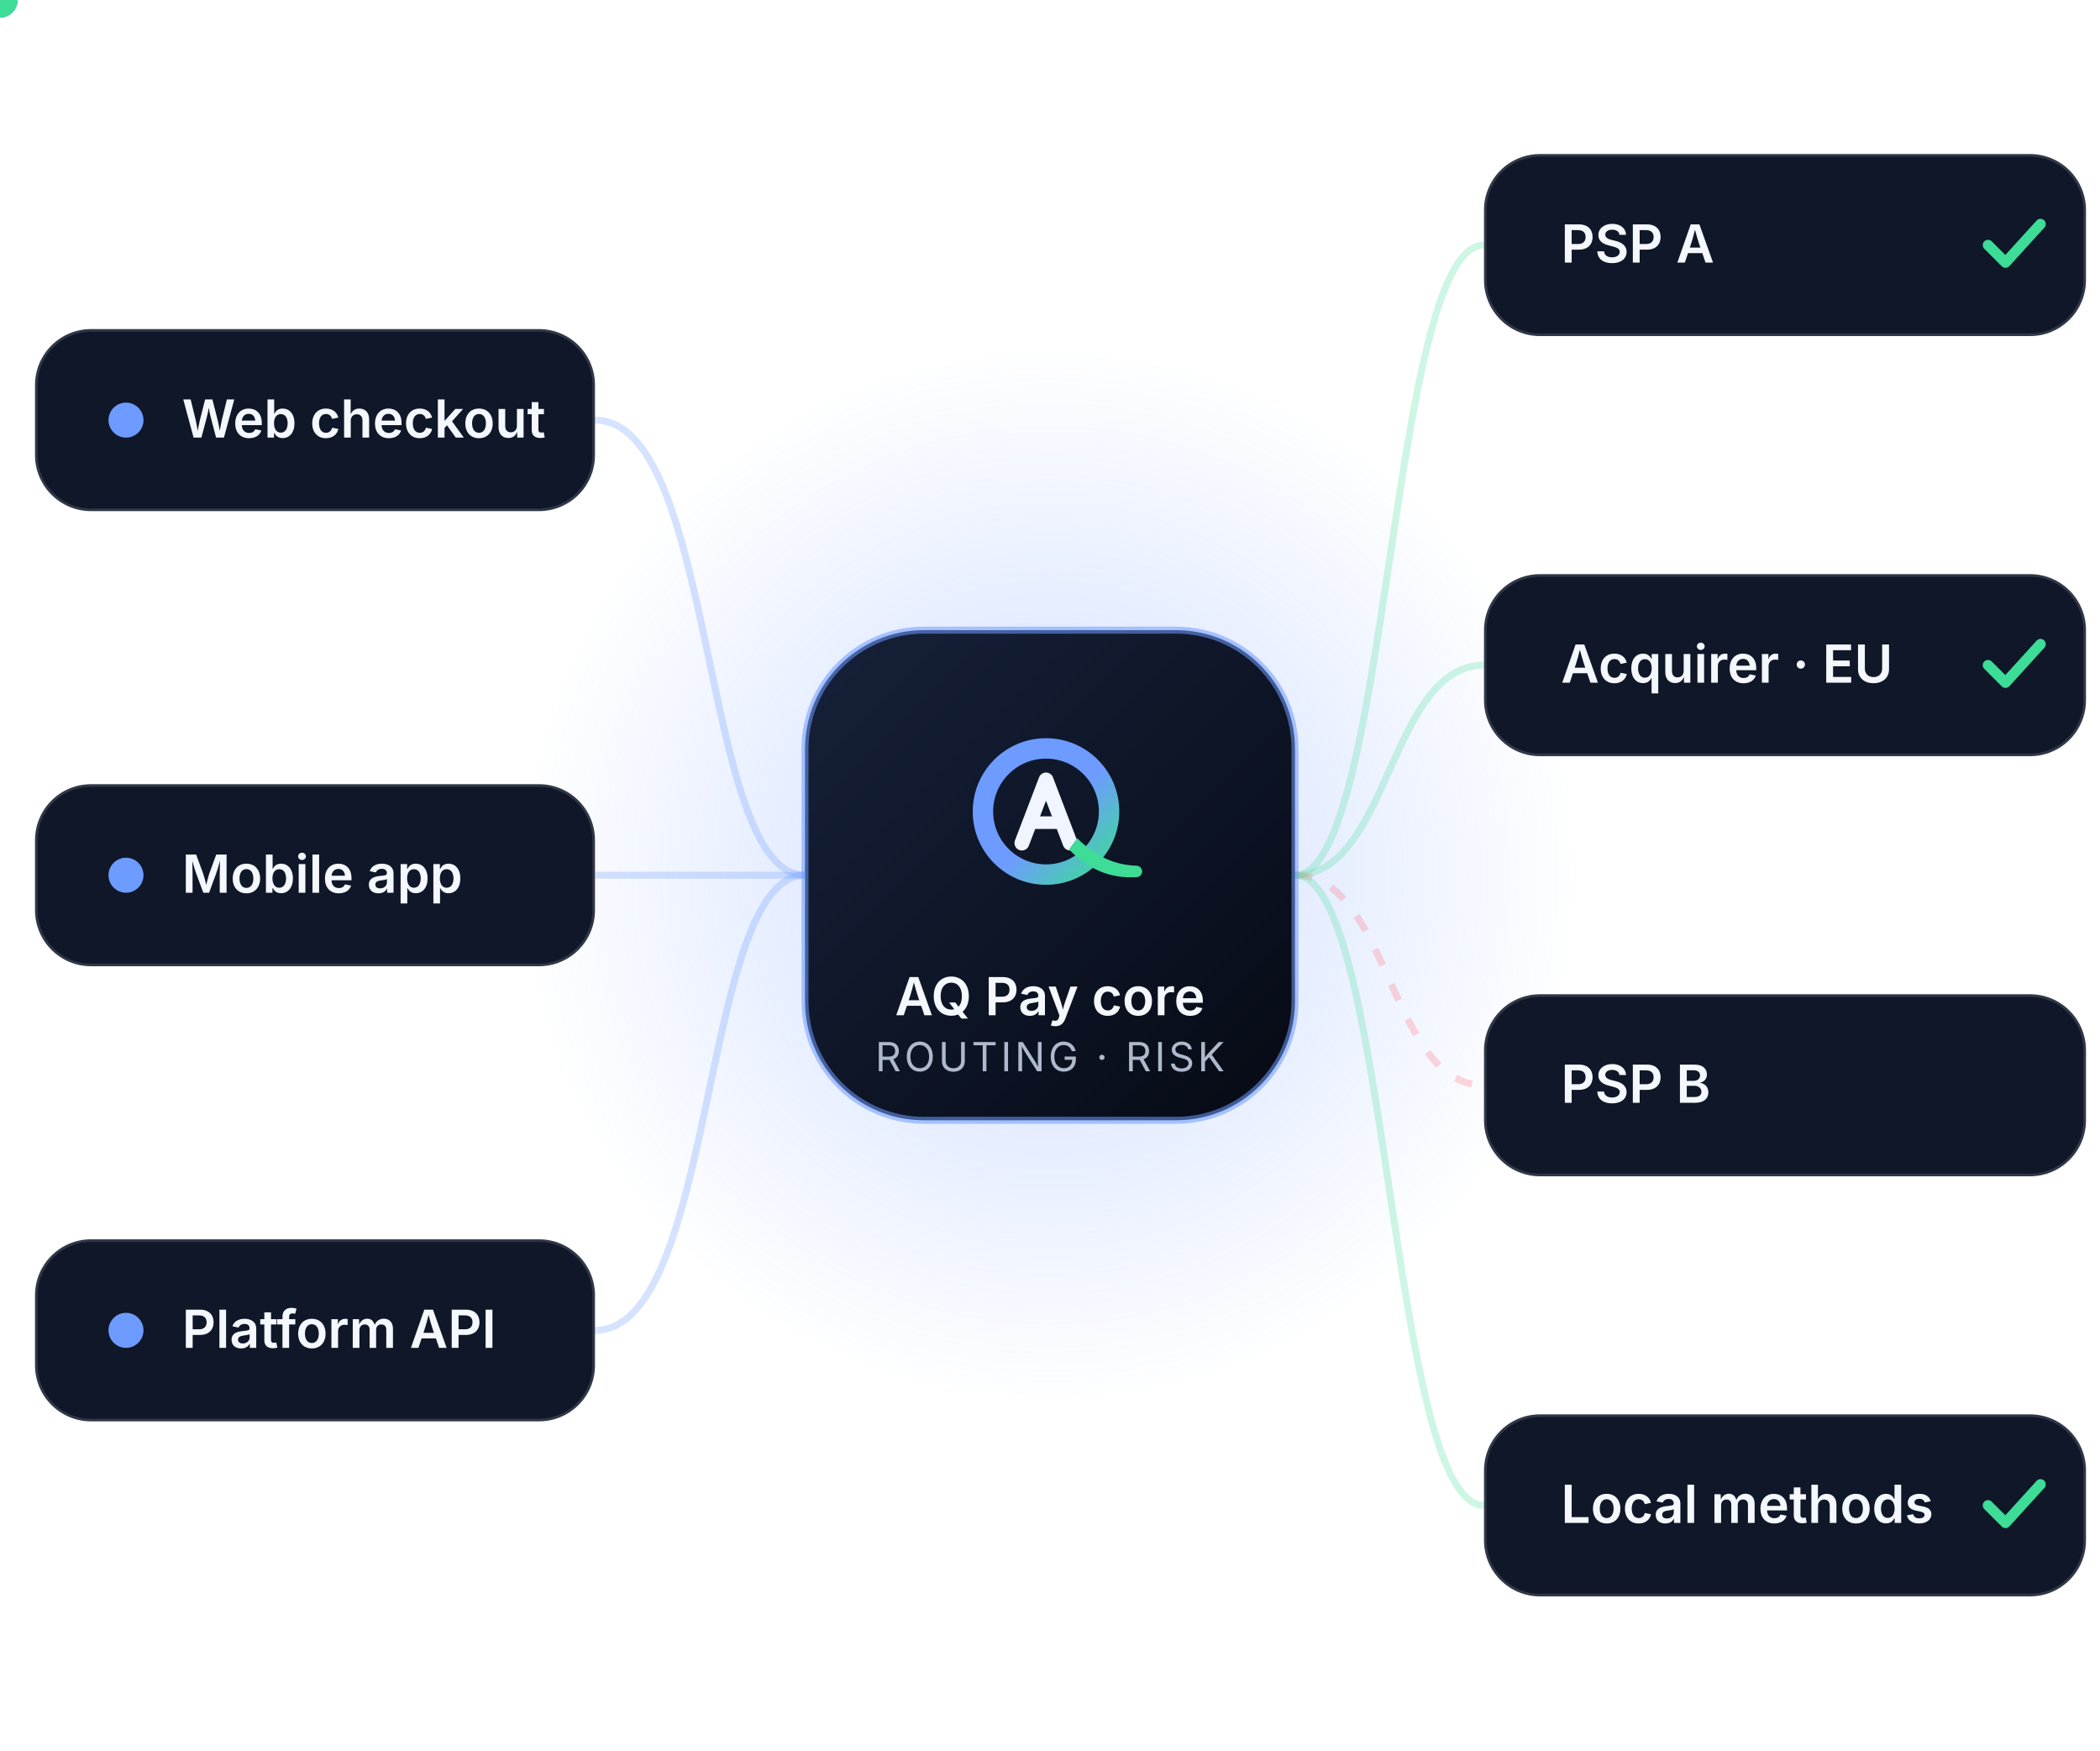
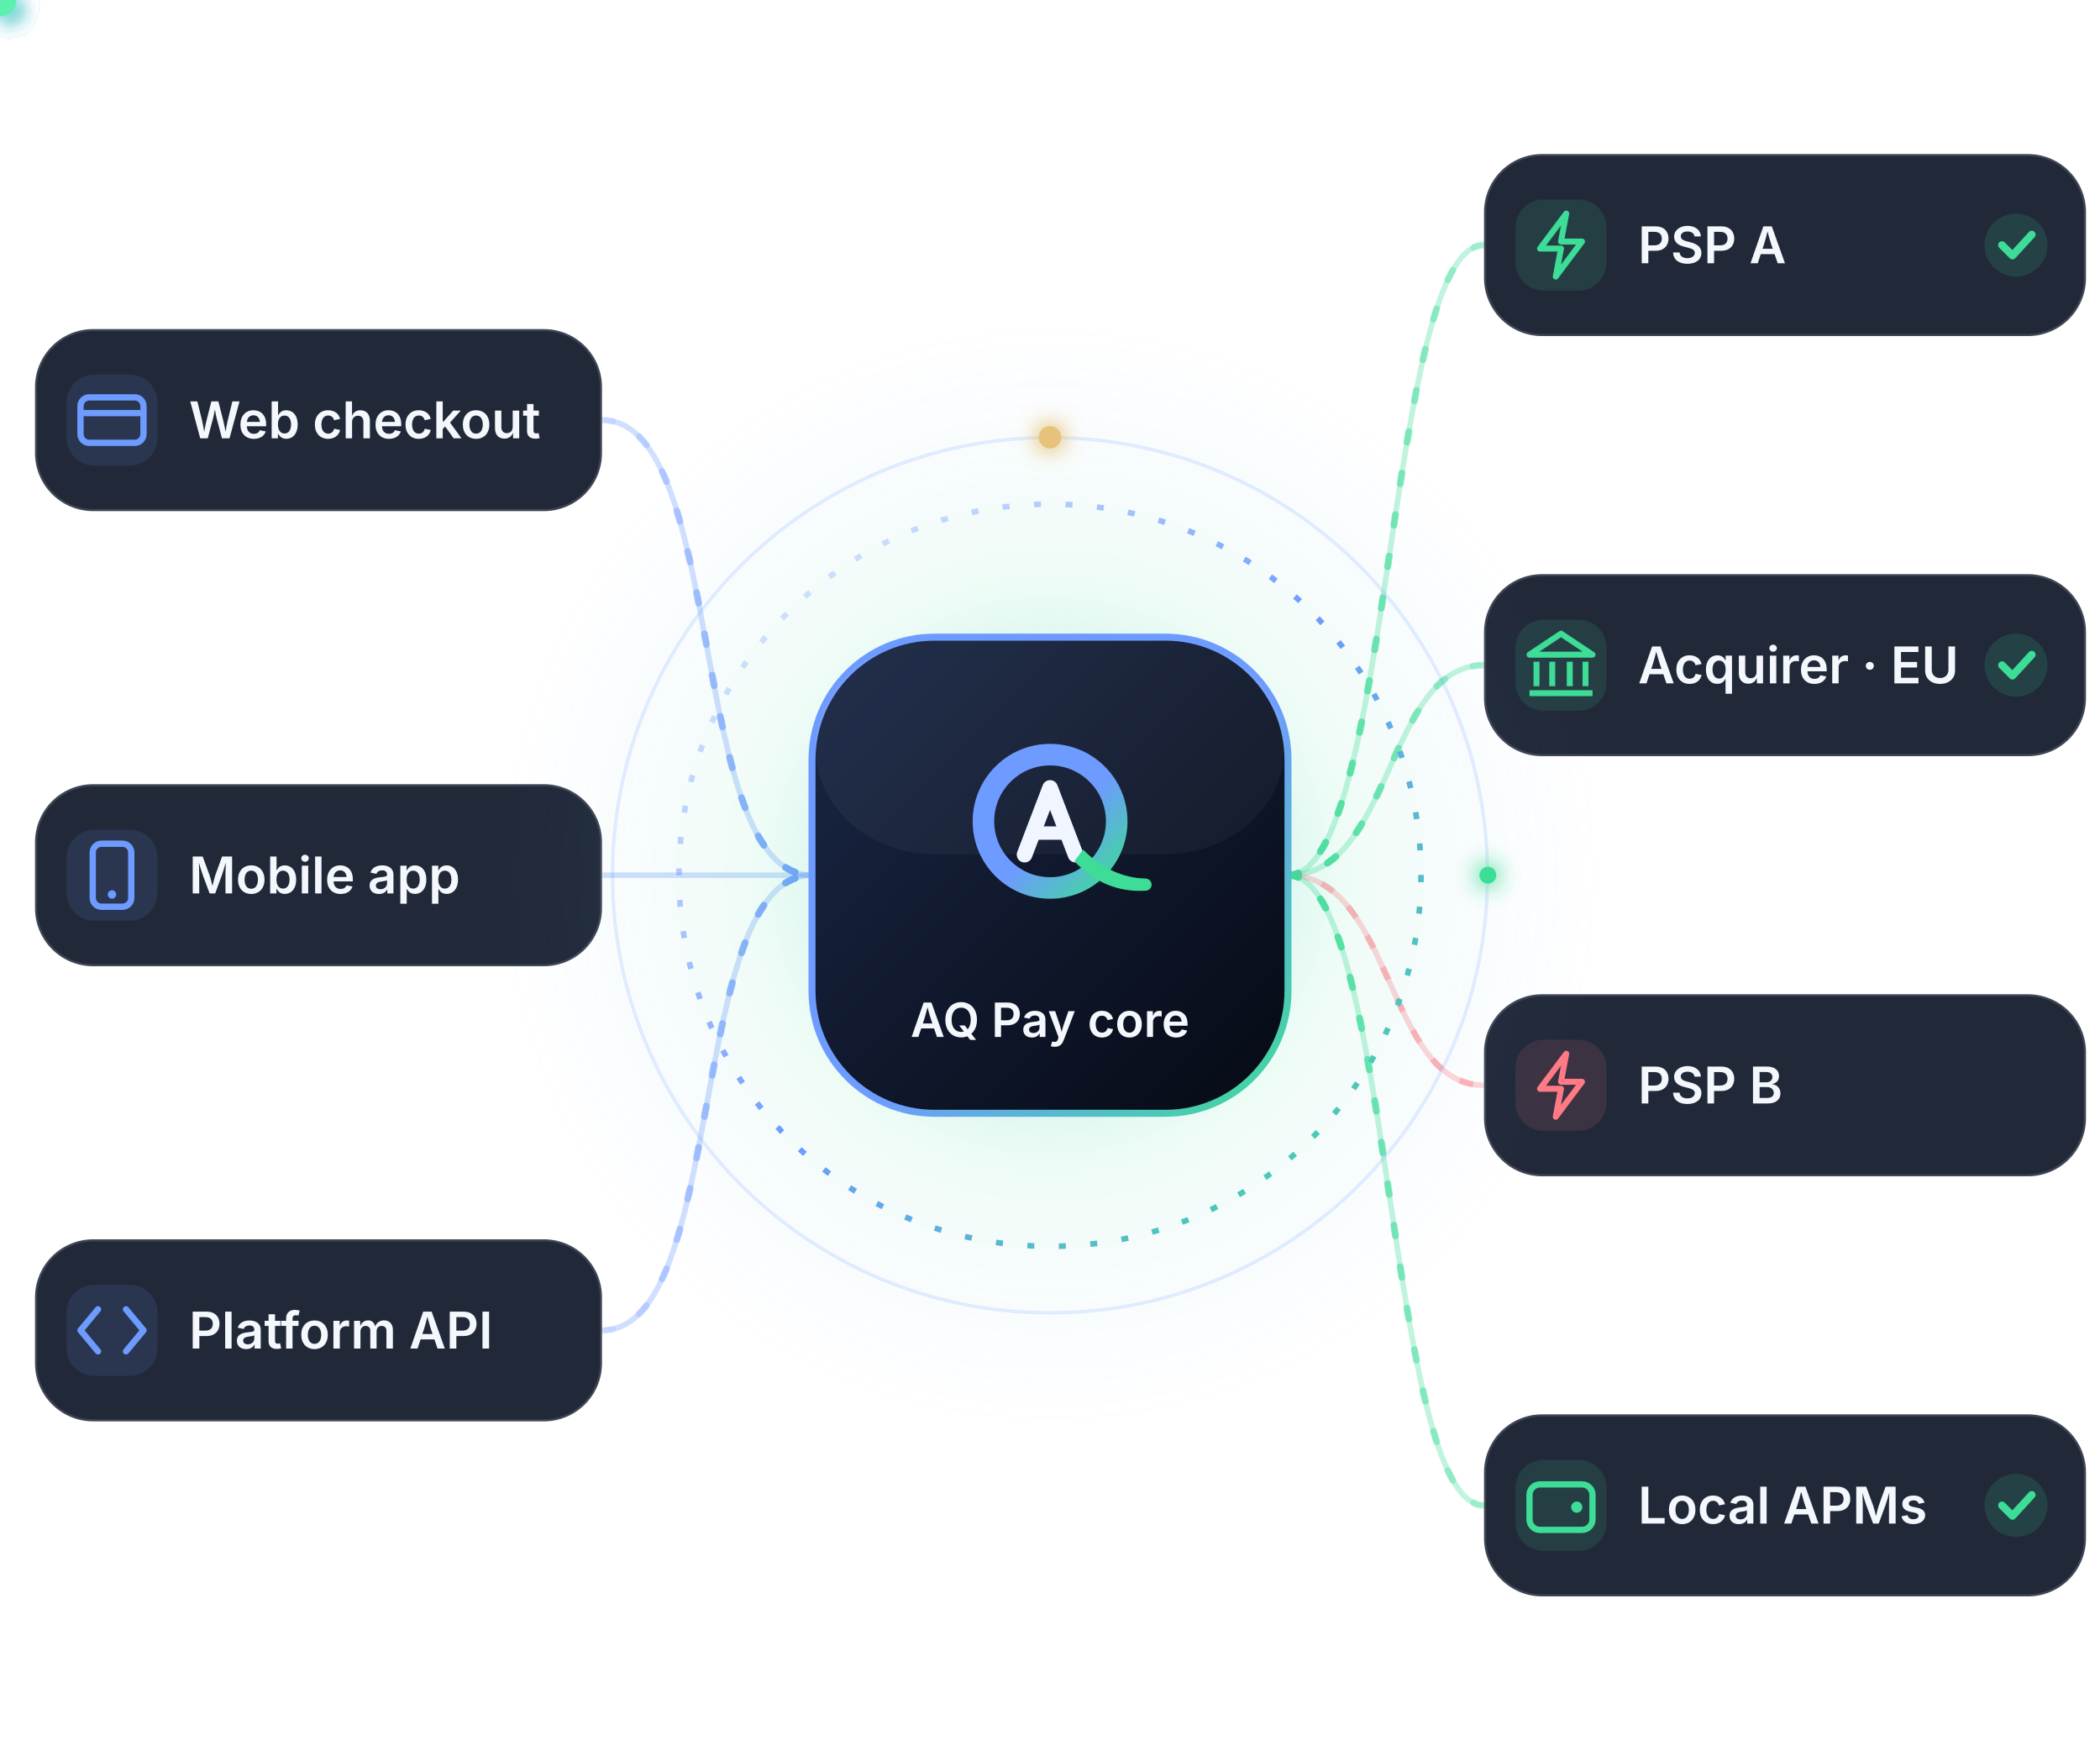
<svg xmlns="http://www.w3.org/2000/svg" xmlns:xlink="http://www.w3.org/1999/xlink" viewBox="0 0 600 500" role="img" aria-label="Payments flowing from checkouts through the AQ Pay core to several providers; a declined payment is rerouted to a backup acquirer">
  <style>
-     text{font-family:Inter,-apple-system,'Segoe UI',Roboto,Helvetica,Arial,sans-serif}
-     .lbl{fill:#F4F7FC;font-size:15px;font-weight:600}
-     .sub{fill:#AEB9CC;font-size:11.5px;letter-spacing:.08em}
-     .pill{fill:#0F1729;stroke:rgba(255,255,255,.14);stroke-width:1.5}
-     .wire{fill:none;stroke:rgba(110,155,255,.28);stroke-width:2}
-     .wire-out{fill:none;stroke:rgba(61,220,151,.25);stroke-width:2}
-     .wire-bad{fill:none;stroke:rgba(255,122,133,.3);stroke-width:2;stroke-dasharray:5 6}
-     @media (prefers-reduced-motion: reduce){animateMotion,animate{display:none}}
-   </style>
+ text{font-family:Inter,-apple-system,'Segoe UI',Roboto,Helvetica,Arial,sans-serif}
+ .lbl{fill:#F4F7FC;font-weight:600}
+ .pill{fill:rgba(15,23,41,.92);stroke:rgba(255,255,255,.13);stroke-width:1.2}
+ .flow{fill:none;stroke-width:2;stroke-linecap:round;stroke-dasharray:3 9;animation:flow 1.2s linear infinite}
+ .base{fill:none;stroke-width:1.6;opacity:.32}
+ .spin{transform-box:fill-box;transform-origin:center;animation:spin 14s linear infinite}
+ .spinr{transform-box:fill-box;transform-origin:center;animation:spin 22s linear infinite reverse}
+ .breathe{transform-box:fill-box;transform-origin:center;animation:breathe 3.2s ease-in-out infinite}
+ @keyframes flow{to{stroke-dashoffset:-24}}
+ @keyframes spin{to{transform:rotate(360deg)}}
+ @keyframes breathe{0%,100%{transform:scale(1);opacity:.85}50%{transform:scale(1.06);opacity:1}}
+ @media (prefers-reduced-motion:reduce){animate,animateMotion,animateTransform{display:none}.flow,.spin,.spinr,.breathe{animation:none}}
+ </style>
  <defs>
    <linearGradient id="core" x1="0" y1="0" x2="1" y2="1">
-       <stop offset="0" stop-color="#16213A" />
+       <stop offset="0" stop-color="#1A2746" />
      <stop offset="1" stop-color="#060A14" />
    </linearGradient>
    <linearGradient id="ring" x1="0" y1="0" x2="1" y2="1">
      <stop offset="0" stop-color="#6E9BFF" />
      <stop offset=".55" stop-color="#6E9BFF" />
      <stop offset="1" stop-color="#3DDC97" />
    </linearGradient>
-     <radialGradient id="glow">
-       <stop offset="0" stop-color="#6E9BFF" stop-opacity=".35" />
+     <linearGradient id="orbit" x1="0" y1="0" x2="1" y2="1">
+       <stop offset="0" stop-color="#6E9BFF" stop-opacity="0" />
+       <stop offset=".5" stop-color="#6E9BFF" />
+       <stop offset="1" stop-color="#3DDC97" />
+     </linearGradient>
+     <linearGradient id="gin" x1="0" y1="0" x2="1" y2="0">
+       <stop offset="0" stop-color="#6E9BFF" stop-opacity=".1" />
+       <stop offset="1" stop-color="#6E9BFF" />
+     </linearGradient>
+     <linearGradient id="gout" x1="0" y1="0" x2="1" y2="0">
+       <stop offset="0" stop-color="#3DDC97" />
+       <stop offset="1" stop-color="#3DDC97" stop-opacity=".25" />
+     </linearGradient>
+     <radialGradient id="halo">
+       <stop offset="0" stop-color="#6E9BFF" stop-opacity=".45" />
+       <stop offset=".55" stop-color="#3DDC97" stop-opacity=".08" />
      <stop offset="1" stop-color="#6E9BFF" stop-opacity="0" />
    </radialGradient>
-     <path id="i1" d="M170 120 C 205 120, 200 250, 230 250" />
-     <path id="i2" d="M170 250 L 230 250" />
-     <path id="i3" d="M170 380 C 205 380, 200 250, 230 250" />
-     <path id="o1" d="M370 250 C 397 250, 397 70, 424 70" />
-     <path id="o2" d="M370 250 C 397 250, 397 190, 424 190" />
-     <path id="o3" d="M370 250 C 397 250, 397 310, 424 310" />
-     <path id="o4" d="M370 250 C 397 250, 397 430, 424 430" />
+     <filter id="glow" x="-200%" y="-200%" width="500%" height="500%">
+       <feGaussianBlur stdDeviation="3.2" result="b" />
+       <feMerge>
+         <feMergeNode in="b" />
+         <feMergeNode in="b" />
+         <feMergeNode in="SourceGraphic" />
+       </feMerge>
+     </filter>
+     <filter id="soft" x="-50%" y="-50%" width="200%" height="200%">
+       <feGaussianBlur stdDeviation="10" />
+     </filter>
+     <pattern id="dots" width="22" height="22" patternUnits="userSpaceOnUse">
+       <circle cx="1" cy="1" r="1" fill="rgba(255,255,255,.07)" />
+     </pattern>
+     <path id="i1" d="M172 120 C 208 120, 196 250, 232 250" />
+     <path id="i2" d="M172 250 L 232 250" />
+     <path id="i3" d="M172 380 C 208 380, 196 250, 232 250" />
+     <path id="o1" d="M368 250 C 398 250, 396 70, 424 70" />
+     <path id="o2" d="M368 250 C 398 250, 396 190, 424 190" />
+     <path id="o3" d="M368 250 C 398 250, 396 310, 424 310" />
+     <path id="o4" d="M368 250 C 398 250, 396 430, 424 430" />
  </defs>
-   <circle cx="300" cy="250" r="150" fill="url(#glow)" />
-   <use href="#i1" xlink:href="#i1" class="wire" />
-   <use href="#i2" xlink:href="#i2" class="wire" />
-   <use href="#i3" xlink:href="#i3" class="wire" />
-   <use href="#o1" xlink:href="#o1" class="wire-out" />
-   <use href="#o2" xlink:href="#o2" class="wire-out" />
-   <use href="#o3" xlink:href="#o3" class="wire-bad" />
-   <use href="#o4" xlink:href="#o4" class="wire-out" />
-   <g>
-     <rect class="pill" x="10" y="94" width="160" height="52" rx="16" />
-     <circle cx="36" cy="120" r="5" fill="#6E9BFF" />
-     <text class="lbl" x="52" y="125">Web checkout</text>
-   </g>
-   <g>
-     <rect class="pill" x="10" y="224" width="160" height="52" rx="16" />
-     <circle cx="36" cy="250" r="5" fill="#6E9BFF" />
-     <text class="lbl" x="52" y="255">Mobile app</text>
-   </g>
-   <g>
-     <rect class="pill" x="10" y="354" width="160" height="52" rx="16" />
-     <circle cx="36" cy="380" r="5" fill="#6E9BFF" />
-     <text class="lbl" x="52" y="385">Platform API</text>
-   </g>
-   <g>
-     <rect class="pill" x="424" y="44" width="172" height="52" rx="16" />
-     <text class="lbl" x="446" y="75">PSP A</text>
-     <path d="M568 70 l5 5 l10 -11" fill="none" stroke="#3DDC97" stroke-width="3" stroke-linecap="round" stroke-linejoin="round" />
-   </g>
-   <g>
-     <rect class="pill" x="424" y="164" width="172" height="52" rx="16" />
-     <text class="lbl" x="446" y="195">Acquirer · EU</text>
-     <path d="M568 190 l5 5 l10 -11" fill="none" stroke="#3DDC97" stroke-width="3" stroke-linecap="round" stroke-linejoin="round" />
-     <text x="510" y="236" text-anchor="middle" fill="#E6C27A" font-size="11.5" font-weight="700" letter-spacing=".1em" opacity="0">REROUTED<animate attributeName="opacity" values="0;0;1;1;0;0" keyTimes="0;.42;.48;.78;.84;1" dur="4.8s" repeatCount="indefinite" />
-     </text>
-   </g>
-   <g>
-     <rect class="pill" x="424" y="284" width="172" height="52" rx="16" />
-     <text class="lbl" x="446" y="315">PSP B</text>
-     <g opacity="0">
-       <circle cx="575" cy="310" r="11" fill="rgba(255,122,133,.16)" />
-       <path d="M570 305 l10 10 M580 305 l-10 10" stroke="#FF7A85" stroke-width="3" stroke-linecap="round" />
-       <animate attributeName="opacity" values="0;0;1;1;0;0" keyTimes="0;.24;.27;.5;.56;1" dur="4.8s" repeatCount="indefinite" />
-     </g>
-   </g>
-   <g>
-     <rect class="pill" x="424" y="404" width="172" height="52" rx="16" />
-     <text class="lbl" x="446" y="435">Local methods</text>
-     <path d="M568 430 l5 5 l10 -11" fill="none" stroke="#3DDC97" stroke-width="3" stroke-linecap="round" stroke-linejoin="round" />
-   </g>
-   <circle cx="300" cy="250" r="78" fill="none" stroke="#6E9BFF" stroke-width="1.5" opacity="0">
-     <animate attributeName="r" values="74;104" dur="2.4s" repeatCount="indefinite" />
-     <animate attributeName="opacity" values=".55;0" dur="2.4s" repeatCount="indefinite" />
-   </circle>
-   <rect x="230" y="180" width="140" height="140" rx="34" fill="url(#core)" stroke="rgba(110,155,255,.55)" stroke-width="2" />
-   <g transform="translate(266 200) scale(1.06)">
-     <circle cx="31" cy="30" r="17" fill="none" stroke="url(#ring)" stroke-width="5.5" stroke-linecap="round" />
-     <path d="M24.5 38.5 L31 21.5 L37.5 38.5" fill="none" stroke="#F1F5FF" stroke-width="4" stroke-linecap="round" stroke-linejoin="round" />
-     <path d="M27.4 33 H34.6" stroke="#F1F5FF" stroke-width="3.4" stroke-linecap="round" />
-     <path d="M39.4 37.2 Q46.6 44.4 55.4 44.6 A1.55 1.55 0 0 1 55.3 47.7 Q44.9 48.3 37.2 40.2 Z" fill="#3DDC97" />
-   </g>
-   <text x="300" y="290" text-anchor="middle" class="lbl" font-size="14">AQ Pay core</text>
-   <text x="300" y="306" text-anchor="middle" class="sub" font-size="8.5" letter-spacing=".04em">ROUTING · RISK</text>
-   <circle r="5" fill="#6E9BFF">
-     <animateMotion dur="2s" repeatCount="indefinite" begin="0s">
-       <mpath href="#i1" xlink:href="#i1" />
-     </animateMotion>
-   </circle>
-   <circle r="5" fill="#6E9BFF">
-     <animateMotion dur="2s" repeatCount="indefinite" begin=".7s">
-       <mpath href="#i2" xlink:href="#i2" />
-     </animateMotion>
-   </circle>
-   <circle r="5" fill="#6E9BFF">
-     <animateMotion dur="2s" repeatCount="indefinite" begin="1.35s">
-       <mpath href="#i3" xlink:href="#i3" />
-     </animateMotion>
-   </circle>
-   <circle r="5" fill="#3DDC97">
-     <animateMotion dur="2.4s" repeatCount="indefinite" begin=".3s">
-       <mpath href="#o1" xlink:href="#o1" />
-     </animateMotion>
-   </circle>
-   <circle r="5" fill="#3DDC97">
-     <animateMotion dur="2.4s" repeatCount="indefinite" begin="1.9s">
-       <mpath href="#o4" xlink:href="#o4" />
-     </animateMotion>
-   </circle>
-   <circle r="5.5" fill="#E6C27A" opacity="0">
-     <animateMotion dur="4.8s" repeatCount="indefinite" calcMode="linear" keyPoints="0;.92;.92" keyTimes="0;.25;1">
-       <mpath href="#o3" xlink:href="#o3" />
-     </animateMotion>
-     <animate attributeName="opacity" values="1;1;0;0" keyTimes="0;.25;.27;1" dur="4.8s" repeatCount="indefinite" />
-   </circle>
-   <circle r="5.5" fill="#E6C27A" opacity="0">
-     <animateMotion dur="4.8s" repeatCount="indefinite" calcMode="linear" keyPoints="0;0;1;1" keyTimes="0;.28;.46;1">
-       <mpath href="#o2" xlink:href="#o2" />
-     </animateMotion>
-     <animate attributeName="opacity" values="0;0;1;1;0;0" keyTimes="0;.27;.28;.46;.48;1" dur="4.8s" repeatCount="indefinite" />
-   </circle>
-   <circle r="5" fill="#3DDC97" opacity="0">
-     <animateMotion dur="4.8s" repeatCount="indefinite" calcMode="linear" keyPoints="0;0;1;1" keyTimes="0;.6;.85;1">
-       <mpath href="#o2" xlink:href="#o2" />
-     </animateMotion>
-     <animate attributeName="opacity" values="0;0;1;1;0;0" keyTimes="0;.59;.6;.85;.87;1" dur="4.8s" repeatCount="indefinite" />
-   </circle>
+   <rect width="600" height="500" fill="url(#dots)" />
+   <path class="base" d="M172 120 C 208 120, 196 250, 232 250" stroke="#6E9BFF" />
+   <path class="flow" d="M172 120 C 208 120, 196 250, 232 250" stroke="url(#gin)" />
+   <path class="base" d="M172 250 L 232 250" stroke="#6E9BFF" />
+   <path class="flow" d="M172 250 L 232 250" stroke="url(#gin)" />
+   <path class="base" d="M172 380 C 208 380, 196 250, 232 250" stroke="#6E9BFF" />
+   <path class="flow" d="M172 380 C 208 380, 196 250, 232 250" stroke="url(#gin)" />
+   <path class="base" d="M368 250 C 398 250, 396 70, 424 70" stroke="#3DDC97" />
+   <path class="flow" d="M368 250 C 398 250, 396 70, 424 70" stroke="url(#gout)" />
+   <path class="base" d="M368 250 C 398 250, 396 190, 424 190" stroke="#3DDC97" />
+   <path class="flow" d="M368 250 C 398 250, 396 190, 424 190" stroke="url(#gout)" />
+   <path class="base" d="M368 250 C 398 250, 396 310, 424 310" stroke="#FF7A85" />
+   <path d="M368 250 C 398 250, 396 310, 424 310" fill="none" stroke="rgba(255,122,133,.4)" stroke-width="1.8" stroke-dasharray="4 6" />
+   <path class="base" d="M368 250 C 398 250, 396 430, 424 430" stroke="#3DDC97" />
+   <path class="flow" d="M368 250 C 398 250, 396 430, 424 430" stroke="url(#gout)" />
+   <g>
+     <rect class="pill" x="10" y="94" width="162" height="52" rx="16.6" />
+     <rect x="19" y="107.0" width="26" height="26" rx="8" fill="#6E9BFF" fill-opacity=".12" />
+     <g transform="translate(32 120.0)">
+       <rect x="-9" y="-6.5" width="18" height="13" rx="2.5" fill="none" stroke="#6E9BFF" stroke-width="1.8" />
+       <path d="M-9 -2 H9" stroke="#6E9BFF" stroke-width="1.8" />
+     </g>
+     <text class="lbl" x="54" y="125.2" font-size="14.5">Web checkout</text>
+   </g>
+   <g>
+     <rect class="pill" x="10" y="224" width="162" height="52" rx="16.6" />
+     <rect x="19" y="237.0" width="26" height="26" rx="8" fill="#6E9BFF" fill-opacity=".12" />
+     <g transform="translate(32 250.0)">
+       <rect x="-5.5" y="-9" width="11" height="18" rx="2.5" fill="none" stroke="#6E9BFF" stroke-width="1.8" />
+       <circle cx="0" cy="5.5" r="1.2" fill="#6E9BFF" />
+     </g>
+     <text class="lbl" x="54" y="255.2" font-size="14.5">Mobile app</text>
+   </g>
+   <g>
+     <rect class="pill" x="10" y="354" width="162" height="52" rx="16.6" />
+     <rect x="19" y="367.0" width="26" height="26" rx="8" fill="#6E9BFF" fill-opacity=".12" />
+     <g transform="translate(32 380.0)">
+       <path d="M-4 -6 L-9 0 L-4 6 M4 -6 L9 0 L4 6" fill="none" stroke="#6E9BFF" stroke-width="1.8" stroke-linecap="round" stroke-linejoin="round" />
+     </g>
+     <text class="lbl" x="54" y="385.2" font-size="14.5">Platform API</text>
+   </g>
+   <g>
+     <rect class="pill" x="424" y="44" width="172" height="52" rx="16.6" />
+     <rect x="433" y="57.0" width="26" height="26" rx="8" fill="#3DDC97" fill-opacity=".12" />
+     <g transform="translate(446 70.0)">
+       <path d="M1.5 -9 L-6 1 H0 L-1.5 9 L6 -1 H0 Z" fill="none" stroke="#3DDC97" stroke-width="1.7" stroke-linejoin="round" />
+     </g>
+     <text class="lbl" x="468" y="75.2" font-size="14.5">PSP A</text>
+     <g transform="translate(576 70.0)">
+       <circle r="9" fill="rgba(61,220,151,.14)" />
+       <path d="M-4 0 l3 3 l5.5 -6" fill="none" stroke="#3DDC97" stroke-width="2.2" stroke-linecap="round" stroke-linejoin="round" />
+       <animate attributeName="opacity" values="1;.55;1" dur="2.4s" repeatCount="indefinite" />
+     </g>
+   </g>
+   <g>
+     <rect class="pill" x="424" y="164" width="172" height="52" rx="16.6" />
+     <rect x="433" y="177.0" width="26" height="26" rx="8" fill="#3DDC97" fill-opacity=".12" />
+     <g transform="translate(446 190.0)">
+       <path d="M-9 -3 L0 -9 L9 -3 Z M-7 -1 V6 M-2.5 -1 V6 M2.5 -1 V6 M7 -1 V6 M-9 8 H9" fill="none" stroke="#3DDC97" stroke-width="1.7" stroke-linejoin="round" />
+     </g>
+     <text class="lbl" x="468" y="195.2" font-size="14.5">Acquirer · EU</text>
+     <g transform="translate(576 190.0)">
+       <circle r="9" fill="rgba(61,220,151,.14)" />
+       <path d="M-4 0 l3 3 l5.5 -6" fill="none" stroke="#3DDC97" stroke-width="2.2" stroke-linecap="round" stroke-linejoin="round" />
+       <animate attributeName="opacity" values="1;.55;1" dur="2.4s" repeatCount="indefinite" />
+     </g>
+   </g>
+   <text x="510" y="234" text-anchor="middle" fill="#E6C27A" font-size="11" font-weight="700" letter-spacing=".12em" opacity="0">REROUTED ⟲<animate attributeName="opacity" values="0;0;1;1;0;0" keyTimes="0;.42;.48;.8;.86;1" dur="4.8s" repeatCount="indefinite" />
+   </text>
+   <g>
+     <rect class="pill" x="424" y="284" width="172" height="52" rx="16.6" />
+     <rect x="433" y="297.0" width="26" height="26" rx="8" fill="#FF7A85" fill-opacity=".12" />
+     <g transform="translate(446 310.0)">
+       <path d="M1.5 -9 L-6 1 H0 L-1.5 9 L6 -1 H0 Z" fill="none" stroke="#FF7A85" stroke-width="1.7" stroke-linejoin="round" />
+     </g>
+     <text class="lbl" x="468" y="315.2" font-size="14.5">PSP B</text>
+     <g transform="translate(576 310.0)" opacity="0">
+       <circle r="10" fill="rgba(255,122,133,.18)" />
+       <path d="M-4 -4 l8 8 M4 -4 l-8 8" stroke="#FF7A85" stroke-width="2.4" stroke-linecap="round" />
+       <animate attributeName="opacity" values="0;0;1;1;0;0" keyTimes="0;.24;.27;.52;.58;1" dur="4.8s" repeatCount="indefinite" />
+     </g>
+   </g>
+   <g>
+     <rect class="pill" x="424" y="404" width="172" height="52" rx="16.6" />
+     <rect x="433" y="417.0" width="26" height="26" rx="8" fill="#3DDC97" fill-opacity=".12" />
+     <g transform="translate(446 430.0)">
+       <rect x="-9" y="-6" width="18" height="13" rx="3" fill="none" stroke="#3DDC97" stroke-width="1.8" />
+       <circle cx="4.5" cy="0.5" r="1.6" fill="#3DDC97" />
+     </g>
+     <text class="lbl" x="468" y="435.2" font-size="14.5">Local APMs</text>
+     <g transform="translate(576 430.0)">
+       <circle r="9" fill="rgba(61,220,151,.14)" />
+       <path d="M-4 0 l3 3 l5.5 -6" fill="none" stroke="#3DDC97" stroke-width="2.2" stroke-linecap="round" stroke-linejoin="round" />
+       <animate attributeName="opacity" values="1;.55;1" dur="2.4s" repeatCount="indefinite" />
+     </g>
+   </g>
+   <circle cx="300" cy="250" r="156" fill="url(#halo)" />
+   <circle cx="300" cy="250" r="106" fill="none" stroke="url(#orbit)" stroke-width="1.6" stroke-dasharray="2 7" class="spin" />
+   <g class="spinr">
+     <circle cx="300" cy="250" r="125" fill="none" stroke="rgba(110,155,255,.18)" stroke-width="1" />
+     <circle cx="300" cy="124.9" r="3.2" fill="#E6C27A" filter="url(#glow)" />
+     <circle cx="425.1" cy="250" r="2.4" fill="#3DDC97" filter="url(#glow)" />
+   </g>
+   <circle cx="300" cy="250" r="74" fill="none" stroke="#6E9BFF" stroke-width="1.4" opacity="0">
+     <animate attributeName="r" values="68;105" dur="2.4s" repeatCount="indefinite" />
+     <animate attributeName="opacity" values=".6;0" dur="2.4s" repeatCount="indefinite" />
+   </circle>
+   <rect x="232.0" y="182.0" width="136" height="136" rx="35" fill="url(#core)" stroke="url(#ring)" stroke-width="2" />
+   <rect x="233.0" y="183.0" width="134" height="61" rx="34" fill="rgba(255,255,255,.04)" />
+   <g transform="translate(265.3 201.0) scale(1.12)">
+     <g class="breathe">
+       <circle cx="31" cy="30" r="17" fill="none" stroke="url(#ring)" stroke-width="5.5" stroke-linecap="round" />
+       <path d="M24.5 38.5 L31 21.5 L37.5 38.5" fill="none" stroke="#F1F5FF" stroke-width="4" stroke-linecap="round" stroke-linejoin="round" />
+       <path d="M27.4 33 H34.6" stroke="#F1F5FF" stroke-width="3.4" stroke-linecap="round" />
+       <path d="M39.4 37.2 Q46.6 44.4 55.4 44.6 A1.55 1.55 0 0 1 55.3 47.7 Q44.9 48.3 37.2 40.2 Z" fill="#3DDC97" />
+     </g>
+   </g>
+   <text x="300" y="296.2" text-anchor="middle" class="lbl" font-size="13.5">AQ Pay core</text>
+   <circle r="4.60" fill="#8DB1FF" opacity="1.00" filter="url(#glow)">
+     <animateMotion dur="2.1s" repeatCount="indefinite" begin="0.000s">
+       <mpath href="#i1" xlink:href="#i1" />
+     </animateMotion>
+   </circle>
+   <circle r="4.02" fill="#8DB1FF" opacity="0.60">
+     <animateMotion dur="2.1s" repeatCount="indefinite" begin="-0.074s">
+       <mpath href="#i1" xlink:href="#i1" />
+     </animateMotion>
+   </circle>
+   <circle r="3.45" fill="#8DB1FF" opacity="0.50">
+     <animateMotion dur="2.1s" repeatCount="indefinite" begin="-0.147s">
+       <mpath href="#i1" xlink:href="#i1" />
+     </animateMotion>
+   </circle>
+   <circle r="2.88" fill="#8DB1FF" opacity="0.40">
+     <animateMotion dur="2.1s" repeatCount="indefinite" begin="-0.221s">
+       <mpath href="#i1" xlink:href="#i1" />
+     </animateMotion>
+   </circle>
+   <circle r="2.30" fill="#8DB1FF" opacity="0.30">
+     <animateMotion dur="2.1s" repeatCount="indefinite" begin="-0.294s">
+       <mpath href="#i1" xlink:href="#i1" />
+     </animateMotion>
+   </circle>
+   <circle r="1.72" fill="#8DB1FF" opacity="0.20">
+     <animateMotion dur="2.1s" repeatCount="indefinite" begin="-0.368s">
+       <mpath href="#i1" xlink:href="#i1" />
+     </animateMotion>
+   </circle>
+   <circle r="1.20" fill="#8DB1FF" opacity="0.10">
+     <animateMotion dur="2.1s" repeatCount="indefinite" begin="-0.441s">
+       <mpath href="#i1" xlink:href="#i1" />
+     </animateMotion>
+   </circle>
+   <circle r="4.60" fill="#8DB1FF" opacity="1.00" filter="url(#glow)">
+     <animateMotion dur="2.1s" repeatCount="indefinite" begin="0.700s">
+       <mpath href="#i2" xlink:href="#i2" />
+     </animateMotion>
+   </circle>
+   <circle r="4.02" fill="#8DB1FF" opacity="0.60">
+     <animateMotion dur="2.1s" repeatCount="indefinite" begin="0.626s">
+       <mpath href="#i2" xlink:href="#i2" />
+     </animateMotion>
+   </circle>
+   <circle r="3.45" fill="#8DB1FF" opacity="0.50">
+     <animateMotion dur="2.1s" repeatCount="indefinite" begin="0.553s">
+       <mpath href="#i2" xlink:href="#i2" />
+     </animateMotion>
+   </circle>
+   <circle r="2.88" fill="#8DB1FF" opacity="0.40">
+     <animateMotion dur="2.1s" repeatCount="indefinite" begin="0.479s">
+       <mpath href="#i2" xlink:href="#i2" />
+     </animateMotion>
+   </circle>
+   <circle r="2.30" fill="#8DB1FF" opacity="0.30">
+     <animateMotion dur="2.1s" repeatCount="indefinite" begin="0.406s">
+       <mpath href="#i2" xlink:href="#i2" />
+     </animateMotion>
+   </circle>
+   <circle r="1.72" fill="#8DB1FF" opacity="0.20">
+     <animateMotion dur="2.1s" repeatCount="indefinite" begin="0.332s">
+       <mpath href="#i2" xlink:href="#i2" />
+     </animateMotion>
+   </circle>
+   <circle r="1.20" fill="#8DB1FF" opacity="0.10">
+     <animateMotion dur="2.1s" repeatCount="indefinite" begin="0.259s">
+       <mpath href="#i2" xlink:href="#i2" />
+     </animateMotion>
+   </circle>
+   <circle r="4.60" fill="#8DB1FF" opacity="1.00" filter="url(#glow)">
+     <animateMotion dur="2.1s" repeatCount="indefinite" begin="1.400s">
+       <mpath href="#i3" xlink:href="#i3" />
+     </animateMotion>
+   </circle>
+   <circle r="4.02" fill="#8DB1FF" opacity="0.60">
+     <animateMotion dur="2.1s" repeatCount="indefinite" begin="1.326s">
+       <mpath href="#i3" xlink:href="#i3" />
+     </animateMotion>
+   </circle>
+   <circle r="3.45" fill="#8DB1FF" opacity="0.50">
+     <animateMotion dur="2.1s" repeatCount="indefinite" begin="1.253s">
+       <mpath href="#i3" xlink:href="#i3" />
+     </animateMotion>
+   </circle>
+   <circle r="2.88" fill="#8DB1FF" opacity="0.40">
+     <animateMotion dur="2.1s" repeatCount="indefinite" begin="1.179s">
+       <mpath href="#i3" xlink:href="#i3" />
+     </animateMotion>
+   </circle>
+   <circle r="2.30" fill="#8DB1FF" opacity="0.30">
+     <animateMotion dur="2.1s" repeatCount="indefinite" begin="1.106s">
+       <mpath href="#i3" xlink:href="#i3" />
+     </animateMotion>
+   </circle>
+   <circle r="1.72" fill="#8DB1FF" opacity="0.20">
+     <animateMotion dur="2.1s" repeatCount="indefinite" begin="1.032s">
+       <mpath href="#i3" xlink:href="#i3" />
+     </animateMotion>
+   </circle>
+   <circle r="1.20" fill="#8DB1FF" opacity="0.10">
+     <animateMotion dur="2.1s" repeatCount="indefinite" begin="0.959s">
+       <mpath href="#i3" xlink:href="#i3" />
+     </animateMotion>
+   </circle>
+   <circle r="4.60" fill="#5BF0AE" opacity="1.00" filter="url(#glow)">
+     <animateMotion dur="2.4s" repeatCount="indefinite" begin="0.350s">
+       <mpath href="#o1" xlink:href="#o1" />
+     </animateMotion>
+   </circle>
+   <circle r="4.02" fill="#5BF0AE" opacity="0.60">
+     <animateMotion dur="2.4s" repeatCount="indefinite" begin="0.266s">
+       <mpath href="#o1" xlink:href="#o1" />
+     </animateMotion>
+   </circle>
+   <circle r="3.45" fill="#5BF0AE" opacity="0.50">
+     <animateMotion dur="2.4s" repeatCount="indefinite" begin="0.182s">
+       <mpath href="#o1" xlink:href="#o1" />
+     </animateMotion>
+   </circle>
+   <circle r="2.88" fill="#5BF0AE" opacity="0.40">
+     <animateMotion dur="2.4s" repeatCount="indefinite" begin="0.098s">
+       <mpath href="#o1" xlink:href="#o1" />
+     </animateMotion>
+   </circle>
+   <circle r="2.30" fill="#5BF0AE" opacity="0.30">
+     <animateMotion dur="2.4s" repeatCount="indefinite" begin="0.014s">
+       <mpath href="#o1" xlink:href="#o1" />
+     </animateMotion>
+   </circle>
+   <circle r="1.72" fill="#5BF0AE" opacity="0.20">
+     <animateMotion dur="2.4s" repeatCount="indefinite" begin="-0.070s">
+       <mpath href="#o1" xlink:href="#o1" />
+     </animateMotion>
+   </circle>
+   <circle r="1.20" fill="#5BF0AE" opacity="0.10">
+     <animateMotion dur="2.4s" repeatCount="indefinite" begin="-0.154s">
+       <mpath href="#o1" xlink:href="#o1" />
+     </animateMotion>
+   </circle>
+   <circle r="4.60" fill="#5BF0AE" opacity="1.00" filter="url(#glow)">
+     <animateMotion dur="2.4s" repeatCount="indefinite" begin="1.550s">
+       <mpath href="#o4" xlink:href="#o4" />
+     </animateMotion>
+   </circle>
+   <circle r="4.02" fill="#5BF0AE" opacity="0.60">
+     <animateMotion dur="2.4s" repeatCount="indefinite" begin="1.466s">
+       <mpath href="#o4" xlink:href="#o4" />
+     </animateMotion>
+   </circle>
+   <circle r="3.45" fill="#5BF0AE" opacity="0.50">
+     <animateMotion dur="2.4s" repeatCount="indefinite" begin="1.382s">
+       <mpath href="#o4" xlink:href="#o4" />
+     </animateMotion>
+   </circle>
+   <circle r="2.88" fill="#5BF0AE" opacity="0.40">
+     <animateMotion dur="2.4s" repeatCount="indefinite" begin="1.298s">
+       <mpath href="#o4" xlink:href="#o4" />
+     </animateMotion>
+   </circle>
+   <circle r="2.30" fill="#5BF0AE" opacity="0.30">
+     <animateMotion dur="2.4s" repeatCount="indefinite" begin="1.214s">
+       <mpath href="#o4" xlink:href="#o4" />
+     </animateMotion>
+   </circle>
+   <circle r="1.72" fill="#5BF0AE" opacity="0.20">
+     <animateMotion dur="2.4s" repeatCount="indefinite" begin="1.130s">
+       <mpath href="#o4" xlink:href="#o4" />
+     </animateMotion>
+   </circle>
+   <circle r="1.20" fill="#5BF0AE" opacity="0.10">
+     <animateMotion dur="2.4s" repeatCount="indefinite" begin="1.046s">
+       <mpath href="#o4" xlink:href="#o4" />
+     </animateMotion>
+   </circle>
+   <g opacity="1">
+     <circle r="4.60" fill="#E6C27A" filter="url(#glow)" opacity="0">
+       <animateMotion dur="4.8s" repeatCount="indefinite" begin="0.000s" calcMode="linear" keyPoints="0;.93;.93" keyTimes="0;.25;1">
+         <mpath href="#o3" xlink:href="#o3" />
+       </animateMotion>
+       <animate attributeName="opacity" values="1;1;0;0" keyTimes="0;.25;.27;1" dur="4.8s" begin="0.000s" repeatCount="indefinite" />
+     </circle>
+   </g>
+   <g opacity="0.6">
+     <circle r="4.02" fill="#E6C27A" opacity="0">
+       <animateMotion dur="4.8s" repeatCount="indefinite" begin="-0.096s" calcMode="linear" keyPoints="0;.93;.93" keyTimes="0;.25;1">
+         <mpath href="#o3" xlink:href="#o3" />
+       </animateMotion>
+       <animate attributeName="opacity" values="1;1;0;0" keyTimes="0;.25;.27;1" dur="4.8s" begin="-0.096s" repeatCount="indefinite" />
+     </circle>
+   </g>
+   <g opacity="0.5">
+     <circle r="3.45" fill="#E6C27A" opacity="0">
+       <animateMotion dur="4.8s" repeatCount="indefinite" begin="-0.192s" calcMode="linear" keyPoints="0;.93;.93" keyTimes="0;.25;1">
+         <mpath href="#o3" xlink:href="#o3" />
+       </animateMotion>
+       <animate attributeName="opacity" values="1;1;0;0" keyTimes="0;.25;.27;1" dur="4.8s" begin="-0.192s" repeatCount="indefinite" />
+     </circle>
+   </g>
+   <g opacity="0.4">
+     <circle r="2.88" fill="#E6C27A" opacity="0">
+       <animateMotion dur="4.8s" repeatCount="indefinite" begin="-0.288s" calcMode="linear" keyPoints="0;.93;.93" keyTimes="0;.25;1">
+         <mpath href="#o3" xlink:href="#o3" />
+       </animateMotion>
+       <animate attributeName="opacity" values="1;1;0;0" keyTimes="0;.25;.27;1" dur="4.8s" begin="-0.288s" repeatCount="indefinite" />
+     </circle>
+   </g>
+   <g opacity="0.3">
+     <circle r="2.30" fill="#E6C27A" opacity="0">
+       <animateMotion dur="4.8s" repeatCount="indefinite" begin="-0.384s" calcMode="linear" keyPoints="0;.93;.93" keyTimes="0;.25;1">
+         <mpath href="#o3" xlink:href="#o3" />
+       </animateMotion>
+       <animate attributeName="opacity" values="1;1;0;0" keyTimes="0;.25;.27;1" dur="4.8s" begin="-0.384s" repeatCount="indefinite" />
+     </circle>
+   </g>
+   <g opacity="0.2">
+     <circle r="1.72" fill="#E6C27A" opacity="0">
+       <animateMotion dur="4.8s" repeatCount="indefinite" begin="-0.480s" calcMode="linear" keyPoints="0;.93;.93" keyTimes="0;.25;1">
+         <mpath href="#o3" xlink:href="#o3" />
+       </animateMotion>
+       <animate attributeName="opacity" values="1;1;0;0" keyTimes="0;.25;.27;1" dur="4.8s" begin="-0.480s" repeatCount="indefinite" />
+     </circle>
+   </g>
+   <g opacity="0.1">
+     <circle r="1.20" fill="#E6C27A" opacity="0">
+       <animateMotion dur="4.8s" repeatCount="indefinite" begin="-0.576s" calcMode="linear" keyPoints="0;.93;.93" keyTimes="0;.25;1">
+         <mpath href="#o3" xlink:href="#o3" />
+       </animateMotion>
+       <animate attributeName="opacity" values="1;1;0;0" keyTimes="0;.25;.27;1" dur="4.8s" begin="-0.576s" repeatCount="indefinite" />
+     </circle>
+   </g>
+   <g opacity="1">
+     <circle r="4.60" fill="#E6C27A" filter="url(#glow)" opacity="0">
+       <animateMotion dur="4.8s" repeatCount="indefinite" begin="0.000s" calcMode="linear" keyPoints="0;0;1;1" keyTimes="0;.28;.46;1">
+         <mpath href="#o2" xlink:href="#o2" />
+       </animateMotion>
+       <animate attributeName="opacity" values="0;0;1;1;0;0" keyTimes="0;.27;.28;.46;.48;1" dur="4.8s" begin="0.000s" repeatCount="indefinite" />
+     </circle>
+   </g>
+   <g opacity="0.6">
+     <circle r="4.02" fill="#E6C27A" opacity="0">
+       <animateMotion dur="4.8s" repeatCount="indefinite" begin="-0.096s" calcMode="linear" keyPoints="0;0;1;1" keyTimes="0;.28;.46;1">
+         <mpath href="#o2" xlink:href="#o2" />
+       </animateMotion>
+       <animate attributeName="opacity" values="0;0;1;1;0;0" keyTimes="0;.27;.28;.46;.48;1" dur="4.8s" begin="-0.096s" repeatCount="indefinite" />
+     </circle>
+   </g>
+   <g opacity="0.5">
+     <circle r="3.45" fill="#E6C27A" opacity="0">
+       <animateMotion dur="4.8s" repeatCount="indefinite" begin="-0.192s" calcMode="linear" keyPoints="0;0;1;1" keyTimes="0;.28;.46;1">
+         <mpath href="#o2" xlink:href="#o2" />
+       </animateMotion>
+       <animate attributeName="opacity" values="0;0;1;1;0;0" keyTimes="0;.27;.28;.46;.48;1" dur="4.8s" begin="-0.192s" repeatCount="indefinite" />
+     </circle>
+   </g>
+   <g opacity="0.4">
+     <circle r="2.88" fill="#E6C27A" opacity="0">
+       <animateMotion dur="4.8s" repeatCount="indefinite" begin="-0.288s" calcMode="linear" keyPoints="0;0;1;1" keyTimes="0;.28;.46;1">
+         <mpath href="#o2" xlink:href="#o2" />
+       </animateMotion>
+       <animate attributeName="opacity" values="0;0;1;1;0;0" keyTimes="0;.27;.28;.46;.48;1" dur="4.8s" begin="-0.288s" repeatCount="indefinite" />
+     </circle>
+   </g>
+   <g opacity="0.3">
+     <circle r="2.30" fill="#E6C27A" opacity="0">
+       <animateMotion dur="4.8s" repeatCount="indefinite" begin="-0.384s" calcMode="linear" keyPoints="0;0;1;1" keyTimes="0;.28;.46;1">
+         <mpath href="#o2" xlink:href="#o2" />
+       </animateMotion>
+       <animate attributeName="opacity" values="0;0;1;1;0;0" keyTimes="0;.27;.28;.46;.48;1" dur="4.8s" begin="-0.384s" repeatCount="indefinite" />
+     </circle>
+   </g>
+   <g opacity="0.2">
+     <circle r="1.72" fill="#E6C27A" opacity="0">
+       <animateMotion dur="4.8s" repeatCount="indefinite" begin="-0.480s" calcMode="linear" keyPoints="0;0;1;1" keyTimes="0;.28;.46;1">
+         <mpath href="#o2" xlink:href="#o2" />
+       </animateMotion>
+       <animate attributeName="opacity" values="0;0;1;1;0;0" keyTimes="0;.27;.28;.46;.48;1" dur="4.8s" begin="-0.480s" repeatCount="indefinite" />
+     </circle>
+   </g>
+   <g opacity="0.1">
+     <circle r="1.20" fill="#E6C27A" opacity="0">
+       <animateMotion dur="4.8s" repeatCount="indefinite" begin="-0.576s" calcMode="linear" keyPoints="0;0;1;1" keyTimes="0;.28;.46;1">
+         <mpath href="#o2" xlink:href="#o2" />
+       </animateMotion>
+       <animate attributeName="opacity" values="0;0;1;1;0;0" keyTimes="0;.27;.28;.46;.48;1" dur="4.8s" begin="-0.576s" repeatCount="indefinite" />
+     </circle>
+   </g>
+   <g opacity="1">
+     <circle r="4.60" fill="#5BF0AE" filter="url(#glow)" opacity="0">
+       <animateMotion dur="4.8s" repeatCount="indefinite" begin="0.000s" calcMode="linear" keyPoints="0;0;1;1" keyTimes="0;.6;.85;1">
+         <mpath href="#o2" xlink:href="#o2" />
+       </animateMotion>
+       <animate attributeName="opacity" values="0;0;1;1;0;0" keyTimes="0;.59;.6;.85;.87;1" dur="4.8s" begin="0.000s" repeatCount="indefinite" />
+     </circle>
+   </g>
+   <g opacity="0.6">
+     <circle r="4.02" fill="#5BF0AE" opacity="0">
+       <animateMotion dur="4.8s" repeatCount="indefinite" begin="-0.096s" calcMode="linear" keyPoints="0;0;1;1" keyTimes="0;.6;.85;1">
+         <mpath href="#o2" xlink:href="#o2" />
+       </animateMotion>
+       <animate attributeName="opacity" values="0;0;1;1;0;0" keyTimes="0;.59;.6;.85;.87;1" dur="4.8s" begin="-0.096s" repeatCount="indefinite" />
+     </circle>
+   </g>
+   <g opacity="0.5">
+     <circle r="3.45" fill="#5BF0AE" opacity="0">
+       <animateMotion dur="4.8s" repeatCount="indefinite" begin="-0.192s" calcMode="linear" keyPoints="0;0;1;1" keyTimes="0;.6;.85;1">
+         <mpath href="#o2" xlink:href="#o2" />
+       </animateMotion>
+       <animate attributeName="opacity" values="0;0;1;1;0;0" keyTimes="0;.59;.6;.85;.87;1" dur="4.8s" begin="-0.192s" repeatCount="indefinite" />
+     </circle>
+   </g>
+   <g opacity="0.4">
+     <circle r="2.88" fill="#5BF0AE" opacity="0">
+       <animateMotion dur="4.8s" repeatCount="indefinite" begin="-0.288s" calcMode="linear" keyPoints="0;0;1;1" keyTimes="0;.6;.85;1">
+         <mpath href="#o2" xlink:href="#o2" />
+       </animateMotion>
+       <animate attributeName="opacity" values="0;0;1;1;0;0" keyTimes="0;.59;.6;.85;.87;1" dur="4.8s" begin="-0.288s" repeatCount="indefinite" />
+     </circle>
+   </g>
+   <g opacity="0.3">
+     <circle r="2.30" fill="#5BF0AE" opacity="0">
+       <animateMotion dur="4.8s" repeatCount="indefinite" begin="-0.384s" calcMode="linear" keyPoints="0;0;1;1" keyTimes="0;.6;.85;1">
+         <mpath href="#o2" xlink:href="#o2" />
+       </animateMotion>
+       <animate attributeName="opacity" values="0;0;1;1;0;0" keyTimes="0;.59;.6;.85;.87;1" dur="4.8s" begin="-0.384s" repeatCount="indefinite" />
+     </circle>
+   </g>
+   <g opacity="0.2">
+     <circle r="1.72" fill="#5BF0AE" opacity="0">
+       <animateMotion dur="4.8s" repeatCount="indefinite" begin="-0.480s" calcMode="linear" keyPoints="0;0;1;1" keyTimes="0;.6;.85;1">
+         <mpath href="#o2" xlink:href="#o2" />
+       </animateMotion>
+       <animate attributeName="opacity" values="0;0;1;1;0;0" keyTimes="0;.59;.6;.85;.87;1" dur="4.8s" begin="-0.480s" repeatCount="indefinite" />
+     </circle>
+   </g>
+   <g opacity="0.1">
+     <circle r="1.20" fill="#5BF0AE" opacity="0">
+       <animateMotion dur="4.8s" repeatCount="indefinite" begin="-0.576s" calcMode="linear" keyPoints="0;0;1;1" keyTimes="0;.6;.85;1">
+         <mpath href="#o2" xlink:href="#o2" />
+       </animateMotion>
+       <animate attributeName="opacity" values="0;0;1;1;0;0" keyTimes="0;.59;.6;.85;.87;1" dur="4.8s" begin="-0.576s" repeatCount="indefinite" />
+     </circle>
+   </g>
</svg>
